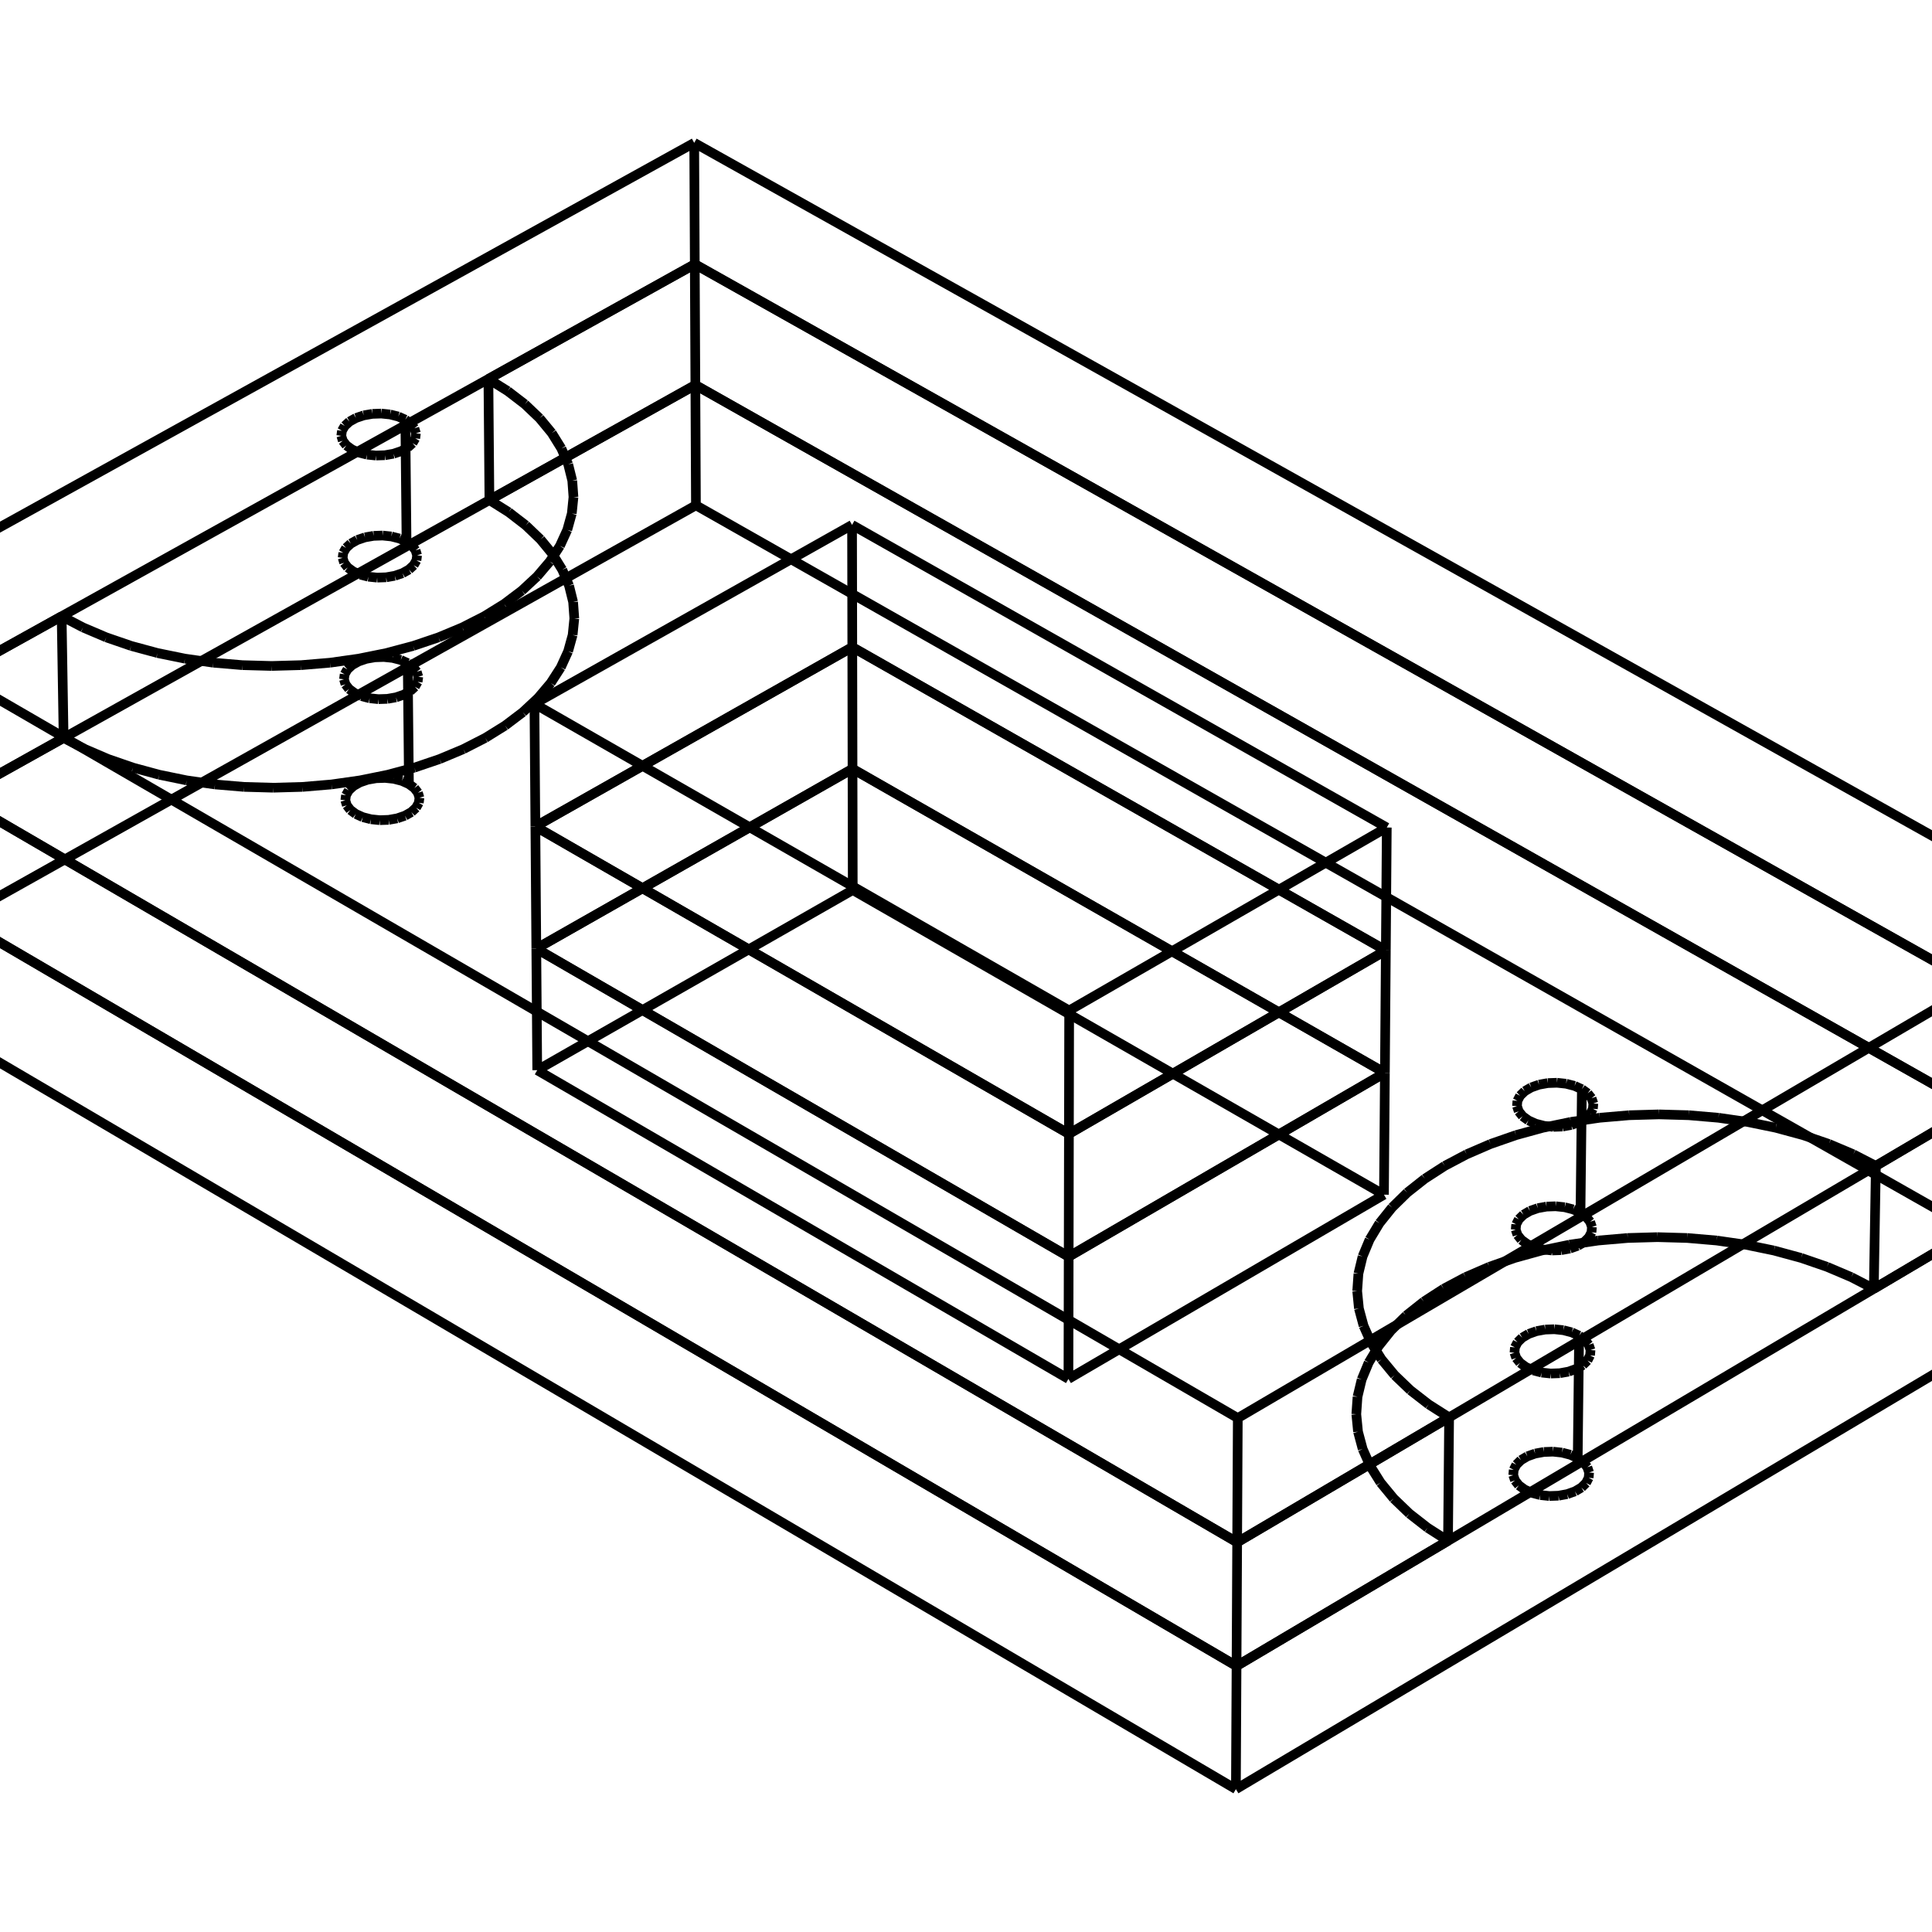
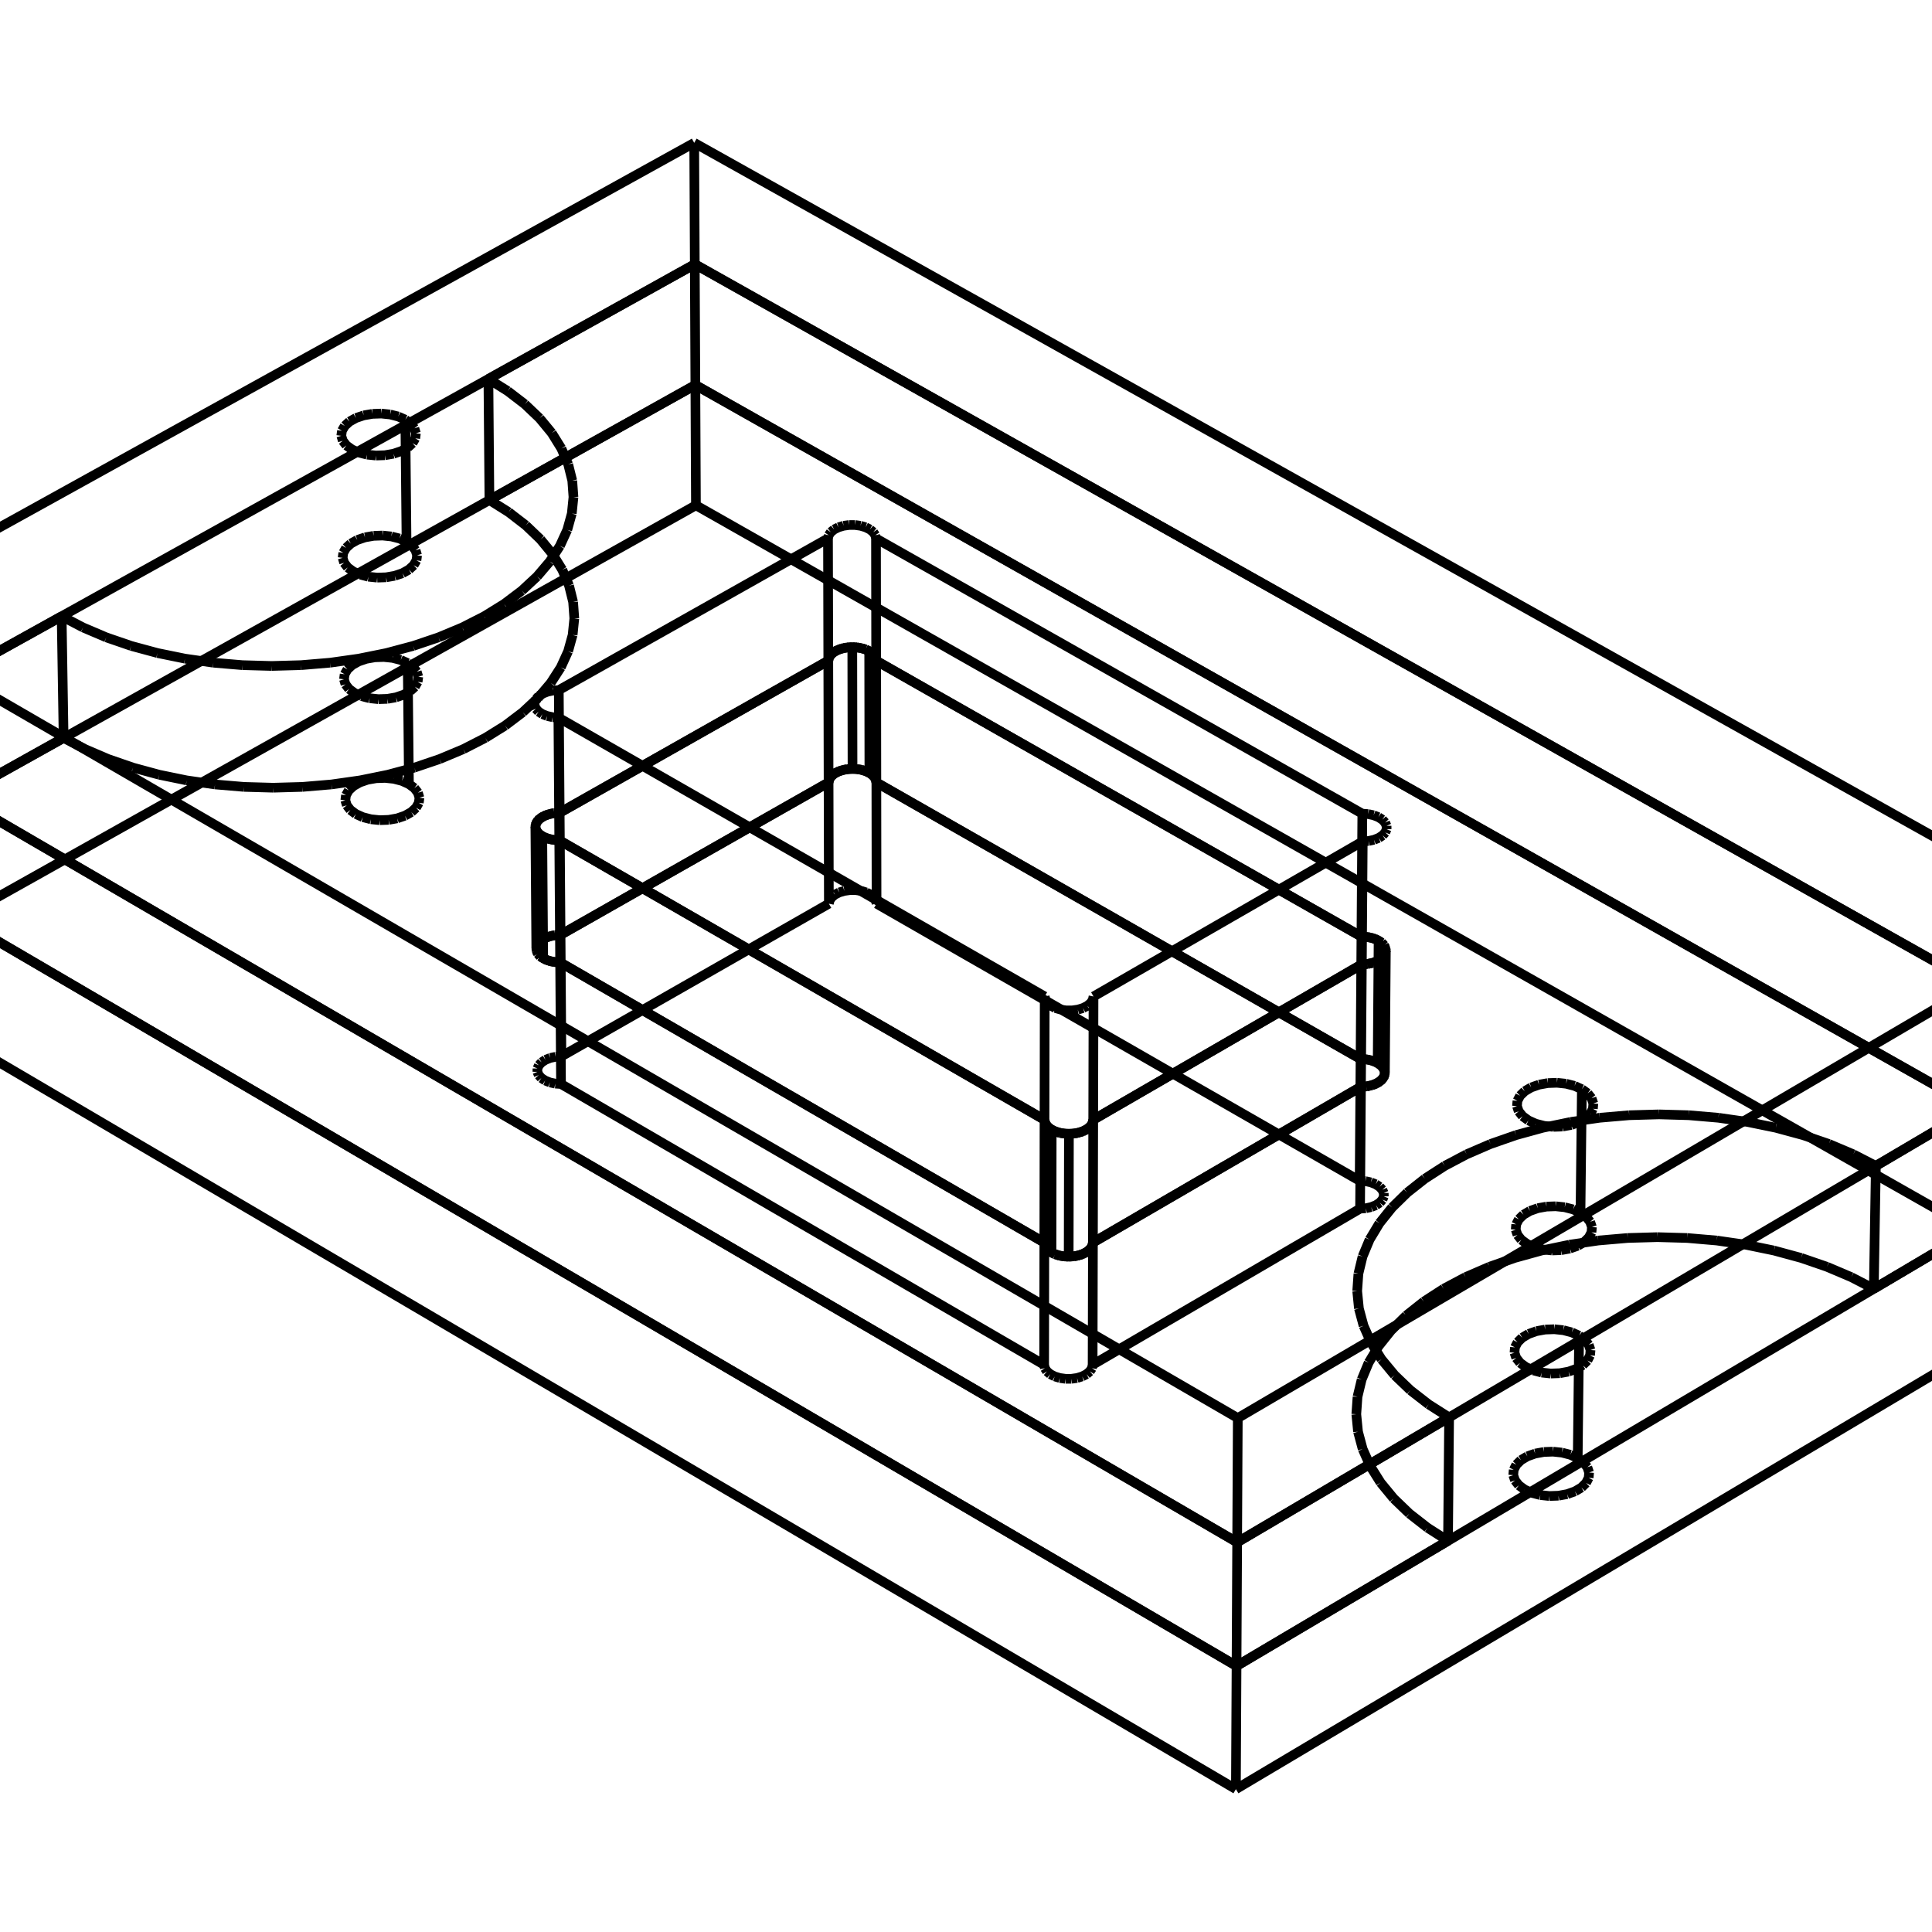
<svg xmlns="http://www.w3.org/2000/svg" viewBox="0 0 800 800">
-   <path d="M288.17,209.233 L287.935,159.422 M-61.196,354.456 L287.935,159.422 M-60.192,404.712 L-61.196,354.456 M288.17,209.233 L-60.192,404.712 M511.764,740.847 L512.022,689.86 M-60.192,404.712 L511.764,740.847 M-61.196,354.456 L512.022,689.86 M861.149,483.197 L512.022,689.86 M860.123,533.739 L861.149,483.197 M511.764,740.847 L860.123,533.739 M860.123,533.739 L288.17,209.233 M861.149,483.197 L287.935,159.422 M169.33,324.665 L171.58,326.327 M171.58,326.327 L173.062,328.252 M173.062,328.252 L173.688,330.33 M173.688,330.33 L173.423,332.439 M173.423,332.439 L172.28,334.457 M172.28,334.457 L170.327,336.266 M170.327,336.266 L167.676,337.762 M167.676,337.762 L164.482,338.856 M164.482,338.856 L160.93,339.486 M160.93,339.486 L157.227,339.614 M157.227,339.614 L153.589,339.232 M153.589,339.232 L150.227,338.364 M150.227,338.364 L147.338,337.059 M147.338,337.059 L145.09,335.395 M145.09,335.395 L143.612,333.467 M143.612,333.467 L142.991,331.388 M142.991,331.388 L143.262,329.279 M143.262,329.279 L144.409,327.263 M144.409,327.263 L146.365,325.456 M146.365,325.456 L149.016,323.964 M149.016,323.964 L152.208,322.873 M152.208,322.873 L155.755,322.245 M155.755,322.245 L159.452,322.118 M159.452,322.118 L163.085,322.498 M163.085,322.498 L166.443,323.364 M166.443,323.364 L169.33,324.665 M653.301,603.775 L655.679,605.52 M655.679,605.52 L657.282,607.542 M657.282,607.542 L658.015,609.724 M658.015,609.724 L657.836,611.938 M657.836,611.938 L656.754,614.058 M656.754,614.058 L654.832,615.958 M654.832,615.958 L652.181,617.528 M652.181,617.528 L648.956,618.678 M648.956,618.678 L645.343,619.339 M645.343,619.339 L641.554,619.473 M641.554,619.473 L637.809,619.072 M637.809,619.072 L634.326,618.161 M634.326,618.161 L631.309,616.791 M631.309,616.791 L628.931,615.042 M628.931,615.042 L627.333,613.018 M627.333,613.018 L626.605,610.835 M626.605,610.835 L626.79,608.621 M626.79,608.621 L627.877,606.503 M627.877,606.503 L629.802,604.606 M629.802,604.606 L632.453,603.039 M632.453,603.039 L635.676,601.893 M635.676,601.893 L639.283,601.234 M639.283,601.234 L643.067,601.1 M643.067,601.1 L646.806,601.5 M646.806,601.5 L650.284,602.409 M650.284,602.409 L653.301,603.775 M573.067,494.699 L353.109,368.539 M442.418,570.977 L573.067,494.699 M222.459,443.14 L442.418,570.977 M353.109,368.539 L222.459,443.14 M169.33,324.665 L168.834,274.589 M168.834,274.589 L165.94,273.291 M165.94,273.291 L162.575,272.427 M162.575,272.427 L158.935,272.048 M158.935,272.048 L155.229,272.175 M155.229,272.175 L151.674,272.801 M151.674,272.801 L148.475,273.89 M148.475,273.89 L145.819,275.379 M145.819,275.379 L143.859,277.181 M143.859,277.181 L142.709,279.193 M142.709,279.193 L142.437,281.297 M142.437,281.297 L143.059,283.371 M143.059,283.371 L144.54,285.295 M144.54,285.295 L146.793,286.956 M146.793,286.956 L149.689,288.257 M149.689,288.257 L153.057,289.123 M153.057,289.123 L156.703,289.504 M156.703,289.504 L160.414,289.377 M160.414,289.377 L163.974,288.749 M163.974,288.749 L167.175,287.657 M167.175,287.657 L169.832,286.164 M169.832,286.164 L171.79,284.359 M171.79,284.359 L172.935,282.345 M172.935,282.345 L173.201,280.241 M173.201,280.241 L172.573,278.168 M172.573,278.168 L171.089,276.247 M171.089,276.247 L168.834,274.589 M653.301,603.775 L653.872,553.081 M653.872,553.081 L650.849,551.717 M650.849,551.717 L647.362,550.81 M647.362,550.81 L643.615,550.412 M643.615,550.412 L639.823,550.545 M639.823,550.545 L636.207,551.203 M636.207,551.203 L632.978,552.347 M632.978,552.347 L630.321,553.91 M630.321,553.91 L628.392,555.803 M628.392,555.803 L627.302,557.916 M627.302,557.916 L627.117,560.125 M627.117,560.125 L627.846,562.304 M627.846,562.304 L629.449,564.324 M629.449,564.324 L631.831,566.068 M631.831,566.068 L634.856,567.435 M634.856,567.435 L638.346,568.345 M638.346,568.345 L642.1,568.745 M642.1,568.745 L645.897,568.611 M645.897,568.611 L649.518,567.951 M649.518,567.951 L652.75,566.804 M652.75,566.804 L655.407,565.237 M655.407,565.237 L657.333,563.341 M657.333,563.341 L658.417,561.227 M658.417,561.227 L658.597,559.016 M658.597,559.016 L657.862,556.84 M657.862,556.84 L656.256,554.822 M656.256,554.822 L653.872,553.081 M573.067,494.699 L573.456,444.243 M353.109,368.539 L353.013,318.364 M573.456,444.243 L353.013,318.364 M442.418,570.977 L442.518,520.354 M442.518,520.354 L573.456,444.243 M222.459,443.14 L222.075,392.799 M222.075,392.799 L442.518,520.354 M353.013,318.364 L222.075,392.799" stroke="black" stroke-width="4" fill="red" />
-   <path d="M287.698,109.395 L287.461,59.153 M287.461,59.153 L-63.215,253.28 M-62.203,303.979 L-63.215,253.28 M287.698,109.395 L-62.203,303.979 M512.281,638.642 L512.542,587.192 M-62.203,303.979 L512.281,638.642 M-63.215,253.28 L512.542,587.192 M512.542,587.192 L863.215,381.438 M862.18,432.43 L863.215,381.438 M512.281,638.642 L862.18,432.43 M862.18,432.43 L287.698,109.395 M863.215,381.438 L287.461,59.153 M573.846,393.563 L352.915,267.969 M442.618,469.505 L573.846,393.563 M221.688,342.235 L442.618,469.505 M352.915,267.969 L221.688,342.235 M654.445,502.16 L656.835,503.897 M656.835,503.897 L658.445,505.91 M658.445,505.91 L659.181,508.082 M659.181,508.082 L659.001,510.288 M659.001,510.288 L657.915,512.398 M657.915,512.398 L655.984,514.29 M655.984,514.29 L653.322,515.853 M653.322,515.853 L650.082,516.998 M650.082,516.998 L646.454,517.656 M646.454,517.656 L642.648,517.789 M642.648,517.789 L638.886,517.391 M638.886,517.391 L635.387,516.483 M635.387,516.483 L632.356,515.119 M632.356,515.119 L629.968,513.378 M629.968,513.378 L628.362,511.362 M628.362,511.362 L627.631,509.189 M627.631,509.189 L627.817,506.984 M627.817,506.984 L628.908,504.876 M628.908,504.876 L630.842,502.987 M630.842,502.987 L633.504,501.427 M633.504,501.427 L636.741,500.286 M636.741,500.286 L640.365,499.63 M640.365,499.63 L644.165,499.497 M644.165,499.497 L647.921,499.894 M647.921,499.894 L651.415,500.799 M651.415,500.799 L654.445,502.16 M168.335,224.295 L170.595,225.949 M170.595,225.949 L172.083,227.866 M172.083,227.866 L172.712,229.934 M172.712,229.934 L172.445,232.033 M172.445,232.033 L171.297,234.042 M171.297,234.042 L169.335,235.843 M169.335,235.843 L166.673,237.332 M166.673,237.332 L163.464,238.422 M163.464,238.422 L159.896,239.048 M159.896,239.048 L156.177,239.175 M156.177,239.175 L152.523,238.796 M152.523,238.796 L149.147,237.931 M149.147,237.931 L146.246,236.633 M146.246,236.633 L143.988,234.976 M143.988,234.976 L142.504,233.057 M142.504,233.057 L141.881,230.987 M141.881,230.987 L142.153,228.888 M142.153,228.888 L143.305,226.881 M143.305,226.881 L145.27,225.083 M145.27,225.083 L147.932,223.597 M147.932,223.597 L151.138,222.511 M151.138,222.511 L154.701,221.886 M154.701,221.886 L158.415,221.759 M158.415,221.759 L162.063,222.138 M162.063,222.138 L165.435,223 M165.435,223 L168.335,224.295 M168.335,224.295 L167.835,173.781 M167.835,173.781 L164.928,172.489 M164.928,172.489 L161.549,171.629 M161.549,171.629 L157.892,171.251 M157.892,171.251 L154.171,171.378 M154.171,171.378 L150.6,172.001 M150.6,172.001 L147.387,173.085 M147.387,173.085 L144.719,174.567 M144.719,174.567 L142.75,176.361 M142.75,176.361 L141.595,178.363 M141.595,178.363 L141.322,180.458 M141.322,180.458 L141.946,182.522 M141.946,182.522 L143.433,184.437 M143.433,184.437 L145.696,186.09 M145.696,186.09 L148.604,187.385 M148.604,187.385 L151.987,188.248 M151.987,188.248 L155.649,188.627 M155.649,188.627 L159.377,188.5 M159.377,188.5 L162.952,187.875 M162.952,187.875 L166.168,186.788 M166.168,186.788 L168.836,185.302 M168.836,185.302 L170.803,183.505 M170.803,183.505 L171.953,181.501 M171.953,181.501 L172.22,179.407 M172.22,179.407 L171.59,177.343 M171.59,177.343 L170.099,175.431 M170.099,175.431 L167.835,173.781 M654.445,502.16 L655.021,451.011 M655.021,451.011 L651.985,449.653 M651.985,449.653 L648.482,448.75 M648.482,448.75 L644.718,448.353 M644.718,448.353 L640.909,448.486 M640.909,448.486 L637.278,449.141 M637.278,449.141 L634.033,450.28 M634.033,450.28 L631.365,451.836 M631.365,451.836 L629.427,453.721 M629.427,453.721 L628.333,455.824 M628.333,455.824 L628.147,458.024 M628.147,458.024 L628.88,460.193 M628.88,460.193 L630.49,462.204 M630.49,462.204 L632.883,463.941 M632.883,463.941 L635.921,465.301 M635.921,465.301 L639.428,466.207 M639.428,466.207 L643.198,466.605 M643.198,466.605 L647.012,466.472 M647.012,466.472 L650.649,465.815 M650.649,465.815 L653.896,464.673 M653.896,464.673 L656.565,463.113 M656.565,463.113 L658.499,461.225 M658.499,461.225 L659.588,459.12 M659.588,459.12 L659.768,456.92 M659.768,456.92 L659.03,454.753 M659.03,454.753 L657.416,452.744 M657.416,452.744 L655.021,451.011 M573.846,393.563 L574.237,342.658 M352.915,267.969 L352.818,217.353 M574.237,342.658 L352.818,217.353 M442.618,469.505 L442.72,418.429 M442.72,418.429 L574.237,342.658 M221.688,342.235 L221.3,291.447 M221.3,291.447 L442.72,418.429 M352.818,217.353 L221.3,291.447" stroke="black" stroke-width="4" fill="red" />
-   <path d="M202.659,207.059 L202.237,156.921 M26.341,305.556 L25.529,255.19 M202.659,207.059 L210.641,212.081 M210.641,212.081 L217.711,217.531 M217.711,217.531 L223.8,223.356 M223.8,223.356 L228.85,229.502 M228.85,229.502 L232.81,235.91 M232.81,235.91 L235.641,242.52 M235.641,242.52 L237.312,249.269 M237.312,249.269 L237.807,256.091 M237.807,256.091 L237.117,262.922 M237.117,262.922 L235.248,269.695 M235.248,269.695 L232.216,276.345 M232.216,276.345 L228.048,282.807 M228.048,282.807 L222.781,289.019 M222.781,289.019 L216.467,294.919 M216.467,294.919 L209.164,300.449 M209.164,300.449 L200.942,305.556 M200.942,305.556 L191.88,310.188 M191.88,310.188 L182.066,314.301 M182.066,314.301 L171.595,317.852 M171.595,317.852 L160.568,320.807 M160.568,320.807 L149.093,323.137 M149.093,323.137 L137.283,324.818 M137.283,324.818 L125.254,325.833 M125.254,325.833 L113.122,326.173 M113.122,326.173 L101.007,325.833 M101.007,325.833 L89.029,324.818 M89.029,324.818 L77.304,323.137 M77.304,323.137 L65.946,320.807 M65.946,320.807 L55.069,317.852 M55.069,317.852 L44.776,314.301 M44.776,314.301 L35.169,310.188 M35.169,310.188 L26.341,305.556 M202.237,156.921 L210.236,161.932 M210.236,161.932 L217.321,167.369 M217.321,167.369 L223.423,173.18 M223.423,173.18 L228.484,179.312 M228.484,179.312 L232.453,185.705 M232.453,185.705 L235.289,192.3 M235.289,192.3 L236.964,199.033 M236.964,199.033 L237.459,205.84 M237.459,205.84 L236.768,212.655 M236.768,212.655 L234.895,219.412 M234.895,219.412 L231.856,226.047 M231.856,226.047 L227.678,232.494 M227.678,232.494 L222.4,238.691 M222.4,238.691 L216.071,244.578 M216.071,244.578 L208.752,250.095 M208.752,250.095 L200.512,255.19 M200.512,255.19 L191.43,259.812 M191.43,259.812 L181.594,263.915 M181.594,263.915 L171.1,267.458 M171.1,267.458 L160.049,270.407 M160.049,270.407 L148.549,272.731 M148.549,272.731 L136.714,274.408 M136.714,274.408 L124.657,275.421 M124.657,275.421 L112.499,275.76 M112.499,275.76 L100.358,275.421 M100.358,275.421 L88.353,274.408 M88.353,274.408 L76.602,272.731 M76.602,272.731 L65.22,270.407 M65.22,270.407 L54.319,267.458 M54.319,267.458 L44.004,263.915 M44.004,263.915 L34.376,259.812 M34.376,259.812 L25.529,255.19 M-61.196,354.456 L-62.203,303.979 M26.341,305.556 L-61.196,354.456 M25.529,255.19 L-62.203,303.979 M512.022,689.86 L512.281,638.642 M-61.196,354.456 L512.022,689.86 M-62.203,303.979 L512.281,638.642 M599.591,638.024 L600.047,586.918 M512.022,689.86 L599.591,638.024 M512.281,638.642 L600.047,586.918 M775.908,533.655 L776.753,482.777 M599.591,638.024 L591.124,632.612 M591.124,632.612 L583.603,626.75 M583.603,626.75 L577.099,620.497 M577.099,620.497 L571.675,613.915 M571.675,613.915 L567.381,607.066 M567.381,607.066 L564.256,600.019 M564.256,600.019 L562.33,592.842 M562.33,592.842 L561.617,585.604 M561.617,585.604 L562.123,578.375 M562.123,578.375 L563.841,571.224 M563.841,571.224 L566.751,564.221 M566.751,564.221 L570.824,557.431 M570.824,557.431 L576.019,550.92 M576.019,550.92 L582.285,544.749 M582.285,544.749 L589.559,538.976 M589.559,538.976 L597.771,533.655 M597.771,533.655 L606.843,528.837 M606.843,528.837 L616.685,524.567 M616.685,524.567 L627.206,520.884 M627.206,520.884 L638.304,517.823 M638.304,517.823 L649.873,515.412 M649.873,515.412 L661.805,513.674 M661.805,513.674 L673.986,512.625 M673.986,512.625 L686.301,512.274 M686.301,512.274 L698.634,512.625 M698.634,512.625 L710.867,513.674 M710.867,513.674 L722.887,515.412 M722.887,515.412 L734.578,517.823 M734.578,517.823 L745.83,520.884 M745.83,520.884 L756.536,524.567 M756.536,524.567 L766.594,528.837 M766.594,528.837 L775.908,533.655 M600.047,586.918 L591.56,581.517 M591.56,581.517 L584.022,575.669 M584.022,575.669 L577.503,569.429 M577.503,569.429 L572.067,562.861 M572.067,562.861 L567.763,556.027 M567.763,556.027 L564.631,548.996 M564.631,548.996 L562.7,541.834 M562.7,541.834 L561.985,534.612 M561.985,534.612 L562.492,527.398 M562.492,527.398 L564.214,520.264 M564.214,520.264 L567.13,513.275 M567.13,513.275 L571.212,506.501 M571.212,506.501 L576.419,500.004 M576.419,500.004 L582.698,493.846 M582.698,493.846 L589.988,488.086 M589.988,488.086 L598.219,482.777 M598.219,482.777 L607.31,477.97 M607.31,477.97 L617.175,473.709 M617.175,473.709 L627.718,470.034 M627.718,470.034 L638.841,466.98 M638.841,466.98 L650.436,464.574 M650.436,464.574 L662.394,462.84 M662.394,462.84 L674.602,461.793 M674.602,461.793 L686.945,461.443 M686.945,461.443 L699.305,461.793 M699.305,461.793 L711.566,462.84 M711.566,462.84 L723.612,464.574 M723.612,464.574 L735.329,466.98 M735.329,466.98 L746.607,470.034 M746.607,470.034 L757.337,473.709 M757.337,473.709 L767.417,477.97 M767.417,477.97 L776.753,482.777 M861.149,483.197 L862.18,432.43 M775.908,533.655 L861.149,483.197 M776.753,482.777 L862.18,432.43 M287.935,159.422 L287.698,109.395 M861.149,483.197 L287.935,159.422 M862.18,432.43 L287.698,109.395 M287.935,159.422 L202.659,207.059 M287.698,109.395 L202.237,156.921 M573.456,444.243 L573.846,393.563 M353.013,318.364 L352.915,267.969 M573.456,444.243 L353.013,318.364 M573.846,393.563 L352.915,267.969 M442.518,520.354 L442.618,469.505 M442.518,520.354 L573.456,444.243 M442.618,469.505 L573.846,393.563 M222.075,392.799 L221.688,342.235 M222.075,392.799 L442.518,520.354 M221.688,342.235 L442.618,469.505 M353.013,318.364 L222.075,392.799 M352.915,267.969 L221.688,342.235" stroke="black" stroke-width="4" fill="red" />
+   <path d="M288.17,209.233 L287.935,159.422 M-61.196,354.456 L287.935,159.422 M-60.192,404.712 L-61.196,354.456 M288.17,209.233 L-60.192,404.712 M511.764,740.847 L512.022,689.86 M-60.192,404.712 L511.764,740.847 M-61.196,354.456 L512.022,689.86 M861.149,483.197 L512.022,689.86 M860.123,533.739 L861.149,483.197 M511.764,740.847 L860.123,533.739 M860.123,533.739 L288.17,209.233 M861.149,483.197 L287.935,159.422 M169.33,324.665 L171.58,326.327 M171.58,326.327 L173.062,328.252 M173.062,328.252 L173.688,330.33 M173.688,330.33 L173.423,332.439 M173.423,332.439 L172.28,334.457 M172.28,334.457 L170.327,336.266 M170.327,336.266 L167.676,337.762 M167.676,337.762 L164.482,338.856 M164.482,338.856 L160.93,339.486 M160.93,339.486 L157.227,339.614 M157.227,339.614 L153.589,339.232 M153.589,339.232 L150.227,338.364 M150.227,338.364 L147.338,337.059 M147.338,337.059 L145.09,335.395 M145.09,335.395 L143.612,333.467 M143.612,333.467 L142.991,331.388 M142.991,331.388 L143.262,329.279 M143.262,329.279 L144.409,327.263 M144.409,327.263 L146.365,325.456 M146.365,325.456 L149.016,323.964 M149.016,323.964 L152.208,322.873 M152.208,322.873 L155.755,322.245 M155.755,322.245 L159.452,322.118 M159.452,322.118 L163.085,322.498 M163.085,322.498 L166.443,323.364 M166.443,323.364 L169.33,324.665 M653.301,603.775 L655.679,605.52 M655.679,605.52 L657.282,607.542 M657.282,607.542 L658.015,609.724 M658.015,609.724 L657.836,611.938 M657.836,611.938 L656.754,614.058 M656.754,614.058 L654.832,615.958 M654.832,615.958 L652.181,617.528 M652.181,617.528 L648.956,618.678 M648.956,618.678 L645.343,619.339 M645.343,619.339 L641.554,619.473 M641.554,619.473 L637.809,619.072 M637.809,619.072 L634.326,618.161 M634.326,618.161 L631.309,616.791 M631.309,616.791 L628.931,615.042 M628.931,615.042 L627.333,613.018 M627.333,613.018 L626.605,610.835 M626.605,610.835 L626.79,608.621 M626.79,608.621 L627.877,606.503 M627.877,606.503 L629.802,604.606 M629.802,604.606 L632.453,603.039 M632.453,603.039 L635.676,601.893 M635.676,601.893 L639.283,601.234 M639.283,601.234 L643.067,601.1 M643.067,601.1 L646.806,601.5 M646.806,601.5 L650.284,602.409 M650.284,602.409 L653.301,603.775 M362.959,374.188 L563.008,488.929 M563.008,488.929 L565.396,489.096 M565.396,489.096 L567.651,489.589 M567.651,489.589 L569.642,490.379 M569.642,490.379 L571.252,491.42 M571.252,491.42 L572.388,492.652 M572.388,492.652 L572.984,494.003 M572.984,494.003 L573.005,495.395 M573.005,495.395 L572.45,496.746 M572.45,496.746 L571.351,497.979 M571.351,497.979 L569.772,499.022 M569.772,499.022 L567.803,499.813 M567.803,499.813 L565.561,500.307 M565.561,500.307 L563.175,500.475 M563.175,500.475 L452.433,565.13 M452.433,565.13 L452.148,566.529 M452.148,566.529 L451.295,567.847 M451.295,567.847 L449.926,569.007 M449.926,569.007 L448.118,569.942 M448.118,569.942 L445.977,570.597 M445.977,570.597 L443.628,570.934 M443.628,570.934 L441.207,570.934 M441.207,570.934 L438.855,570.597 M438.855,570.597 L436.709,569.942 M436.709,569.942 L434.894,569.007 M434.894,569.007 L433.515,567.847 M433.515,567.847 L432.653,566.529 M432.653,566.529 L432.357,565.13 M432.357,565.13 L232.308,448.864 M232.308,448.864 L229.933,448.698 M229.933,448.698 L227.7,448.208 M227.7,448.208 L225.741,447.424 M225.741,447.424 L224.168,446.391 M224.168,446.391 L223.074,445.17 M223.074,445.17 L222.521,443.83 M222.521,443.83 L222.542,442.451 M222.542,442.451 L223.136,441.112 M223.136,441.112 L224.267,439.891 M224.267,439.891 L225.87,438.86 M225.87,438.86 L227.851,438.077 M227.851,438.077 L230.096,437.588 M230.096,437.588 L232.474,437.422 M232.474,437.422 L343.216,374.188 M343.216,374.188 L343.509,372.835 M343.509,372.835 L344.359,371.562 M344.359,371.562 L345.715,370.441 M345.715,370.441 L347.5,369.538 M347.5,369.538 L349.609,368.906 M349.609,368.906 L351.92,368.58 M351.92,368.58 L354.298,368.58 M354.298,368.58 L356.607,368.906 M356.607,368.906 L358.711,369.538 M358.711,369.538 L360.488,370.441 M360.488,370.441 L361.836,371.562 M361.836,371.562 L362.676,372.835 M362.676,372.835 L362.959,374.188 M169.33,324.665 L168.834,274.589 M168.834,274.589 L165.94,273.291 M165.94,273.291 L162.575,272.427 M162.575,272.427 L158.935,272.048 M158.935,272.048 L155.229,272.175 M155.229,272.175 L151.674,272.801 M151.674,272.801 L148.475,273.89 M148.475,273.89 L145.819,275.379 M145.819,275.379 L143.859,277.181 M143.859,277.181 L142.709,279.193 M142.709,279.193 L142.437,281.297 M142.437,281.297 L143.059,283.371 M143.059,283.371 L144.54,285.295 M144.54,285.295 L146.793,286.956 M146.793,286.956 L149.689,288.257 M149.689,288.257 L153.057,289.123 M153.057,289.123 L156.703,289.504 M156.703,289.504 L160.414,289.377 M160.414,289.377 L163.974,288.749 M163.974,288.749 L167.175,287.657 M167.175,287.657 L169.832,286.164 M169.832,286.164 L171.79,284.359 M171.79,284.359 L172.935,282.345 M172.935,282.345 L173.201,280.241 M173.201,280.241 L172.573,278.168 M172.573,278.168 L171.089,276.247 M171.089,276.247 L168.834,274.589 M653.301,603.775 L653.872,553.081 M653.872,553.081 L650.849,551.717 M650.849,551.717 L647.362,550.81 M647.362,550.81 L643.615,550.412 M643.615,550.412 L639.823,550.545 M639.823,550.545 L636.207,551.203 M636.207,551.203 L632.978,552.347 M632.978,552.347 L630.321,553.91 M630.321,553.91 L628.392,555.803 M628.392,555.803 L627.302,557.916 M627.302,557.916 L627.117,560.125 M627.117,560.125 L627.846,562.304 M627.846,562.304 L629.449,564.324 M629.449,564.324 L631.831,566.068 M631.831,566.068 L634.856,567.435 M634.856,567.435 L638.346,568.345 M638.346,568.345 L642.1,568.745 M642.1,568.745 L645.897,568.611 M645.897,568.611 L649.518,567.951 M649.518,567.951 L652.75,566.804 M652.75,566.804 L655.407,565.237 M655.407,565.237 L657.333,563.341 M657.333,563.341 L658.417,561.227 M658.417,561.227 L658.597,559.016 M658.597,559.016 L657.862,556.84 M657.862,556.84 L656.256,554.822 M656.256,554.822 L653.872,553.081 M362.959,374.188 L362.884,324 M563.008,488.929 L563.373,438.485 M362.884,324 L563.373,438.485 M563.541,450.006 L565.933,449.838 M565.933,449.838 L568.18,449.345 M568.18,449.345 L570.153,448.556 M570.153,448.556 L571.736,447.516 M571.736,447.516 L572.837,446.286 M572.837,446.286 L573.394,444.937 M573.394,444.937 L573.372,443.548 M573.372,443.548 L572.775,442.2 M572.775,442.2 L571.636,440.971 M571.636,440.971 L570.022,439.933 M570.022,439.933 L568.027,439.145 M568.027,439.145 L565.767,438.653 M565.767,438.653 L563.373,438.485 M563.175,500.475 L563.541,450.006 M452.433,565.13 L452.555,514.52 M563.541,450.006 L452.555,514.52 M432.435,514.52 L432.731,515.915 M432.731,515.915 L433.596,517.23 M433.596,517.23 L434.977,518.388 M434.977,518.388 L436.797,519.321 M436.797,519.321 L438.947,519.975 M438.947,519.975 L441.304,520.311 M441.304,520.311 L443.731,520.311 M443.731,520.311 L446.085,519.975 M446.085,519.975 L448.231,519.321 M448.231,519.321 L450.043,518.388 M450.043,518.388 L451.415,517.23 M451.415,517.23 L452.269,515.915 M452.269,515.915 L452.555,514.52 M432.357,565.13 L432.435,514.52 M232.308,448.864 L231.945,398.51 M432.435,514.52 L231.945,398.51 M232.111,387.093 L229.728,387.259 M229.728,387.259 L227.478,387.746 M227.478,387.746 L225.492,388.527 M225.492,388.527 L223.886,389.557 M223.886,389.557 L222.753,390.775 M222.753,390.775 L222.158,392.11 M222.158,392.11 L222.137,393.487 M222.137,393.487 L222.69,394.823 M222.69,394.823 L223.787,396.042 M223.787,396.042 L225.363,397.073 M225.363,397.073 L227.327,397.855 M227.327,397.855 L229.564,398.344 M229.564,398.344 L231.945,398.51 M232.474,437.422 L232.111,387.093 M343.216,374.188 L343.097,324 M232.111,387.093 L343.097,324 M362.884,324 L362.6,322.651 M362.6,322.651 L361.759,321.38 M361.759,321.38 L360.408,320.262 M360.408,320.262 L358.626,319.361 M358.626,319.361 L356.518,318.73 M356.518,318.73 L354.204,318.405 M354.204,318.405 L351.821,318.405 M351.821,318.405 L349.505,318.73 M349.505,318.73 L347.391,319.361 M347.391,319.361 L345.603,320.262 M345.603,320.262 L344.243,321.38 M344.243,321.38 L343.391,322.651 M343.391,322.651 L343.097,324" stroke="black" stroke-width="4" fill="red" />
+   <path d="M287.698,109.395 L287.461,59.153 M287.461,59.153 L-63.215,253.28 M-62.203,303.979 L-63.215,253.28 M287.698,109.395 L-62.203,303.979 M512.281,638.642 L512.542,587.192 M-62.203,303.979 L512.281,638.642 M-63.215,253.28 L512.542,587.192 M512.542,587.192 L863.215,381.438 M862.18,432.43 L863.215,381.438 M512.281,638.642 L862.18,432.43 M862.18,432.43 L287.698,109.395 M863.215,381.438 L287.461,59.153 M362.808,273.593 L563.741,387.819 M563.741,387.819 L566.14,387.985 M566.14,387.985 L568.405,388.476 M568.405,388.476 L570.404,389.263 M570.404,389.263 L572.022,390.299 M572.022,390.299 L573.163,391.525 M573.163,391.525 L573.762,392.87 M573.762,392.87 L573.783,394.256 M573.783,394.256 L573.226,395.601 M573.226,395.601 L572.122,396.829 M572.122,396.829 L570.536,397.867 M570.536,397.867 L568.559,398.654 M568.559,398.654 L566.306,399.146 M566.306,399.146 L563.909,399.313 M563.909,399.313 L452.678,463.683 M452.678,463.683 L452.392,465.076 M452.392,465.076 L451.536,466.388 M451.536,466.388 L450.16,467.543 M450.16,467.543 L448.344,468.474 M448.344,468.474 L446.194,469.126 M446.194,469.126 L443.834,469.463 M443.834,469.463 L441.402,469.463 M441.402,469.463 L439.04,469.126 M439.04,469.126 L436.884,468.474 M436.884,468.474 L435.061,467.543 M435.061,467.543 L433.676,466.388 M433.676,466.388 L432.81,465.076 M432.81,465.076 L432.513,463.683 M432.513,463.683 L231.58,347.933 M231.58,347.933 L229.194,347.767 M229.194,347.767 L226.952,347.28 M226.952,347.28 L224.984,346.499 M224.984,346.499 L223.404,345.471 M223.404,345.471 L222.305,344.255 M222.305,344.255 L221.75,342.921 M221.75,342.921 L221.772,341.548 M221.772,341.548 L222.368,340.215 M222.368,340.215 L223.504,339 M223.504,339 L225.114,337.973 M225.114,337.973 L227.104,337.194 M227.104,337.194 L229.358,336.707 M229.358,336.707 L231.747,336.542 M231.747,336.542 L342.978,273.593 M342.978,273.593 L343.273,272.246 M343.273,272.246 L344.127,270.978 M344.127,270.978 L345.489,269.863 M345.489,269.863 L347.282,268.964 M347.282,268.964 L349.4,268.334 M349.4,268.334 L351.721,268.01 M351.721,268.01 L354.11,268.01 M354.11,268.01 L356.428,268.334 M356.428,268.334 L358.541,268.964 M358.541,268.964 L360.327,269.863 M360.327,269.863 L361.681,270.978 M361.681,270.978 L362.524,272.246 M362.524,272.246 L362.808,273.593 M654.445,502.16 L656.835,503.897 M656.835,503.897 L658.445,505.91 M658.445,505.91 L659.181,508.082 M659.181,508.082 L659.001,510.288 M659.001,510.288 L657.915,512.398 M657.915,512.398 L655.984,514.29 M655.984,514.29 L653.322,515.853 M653.322,515.853 L650.082,516.998 M650.082,516.998 L646.454,517.656 M646.454,517.656 L642.648,517.789 M642.648,517.789 L638.886,517.391 M638.886,517.391 L635.387,516.483 M635.387,516.483 L632.356,515.119 M632.356,515.119 L629.968,513.378 M629.968,513.378 L628.362,511.362 M628.362,511.362 L627.631,509.189 M627.631,509.189 L627.817,506.984 M627.817,506.984 L628.908,504.876 M628.908,504.876 L630.842,502.987 M630.842,502.987 L633.504,501.427 M633.504,501.427 L636.741,500.286 M636.741,500.286 L640.365,499.63 M640.365,499.63 L644.165,499.497 M644.165,499.497 L647.921,499.894 M647.921,499.894 L651.415,500.799 M651.415,500.799 L654.445,502.16 M168.335,224.295 L170.595,225.949 M170.595,225.949 L172.083,227.866 M172.083,227.866 L172.712,229.934 M172.712,229.934 L172.445,232.033 M172.445,232.033 L171.297,234.042 M171.297,234.042 L169.335,235.843 M169.335,235.843 L166.673,237.332 M166.673,237.332 L163.464,238.422 M163.464,238.422 L159.896,239.048 M159.896,239.048 L156.177,239.175 M156.177,239.175 L152.523,238.796 M152.523,238.796 L149.147,237.931 M149.147,237.931 L146.246,236.633 M146.246,236.633 L143.988,234.976 M143.988,234.976 L142.504,233.057 M142.504,233.057 L141.881,230.987 M141.881,230.987 L142.153,228.888 M142.153,228.888 L143.305,226.881 M143.305,226.881 L145.27,225.083 M145.27,225.083 L147.932,223.597 M147.932,223.597 L151.138,222.511 M151.138,222.511 L154.701,221.886 M154.701,221.886 L158.415,221.759 M158.415,221.759 L162.063,222.138 M162.063,222.138 L165.435,223 M165.435,223 L168.335,224.295 M168.335,224.295 L167.835,173.781 M167.835,173.781 L164.928,172.489 M164.928,172.489 L161.549,171.629 M161.549,171.629 L157.892,171.251 M157.892,171.251 L154.171,171.378 M154.171,171.378 L150.6,172.001 M150.6,172.001 L147.387,173.085 M147.387,173.085 L144.719,174.567 M144.719,174.567 L142.75,176.361 M142.75,176.361 L141.595,178.363 M141.595,178.363 L141.322,180.458 M141.322,180.458 L141.946,182.522 M141.946,182.522 L143.433,184.437 M143.433,184.437 L145.696,186.09 M145.696,186.09 L148.604,187.385 M148.604,187.385 L151.987,188.248 M151.987,188.248 L155.649,188.627 M155.649,188.627 L159.377,188.5 M159.377,188.5 L162.952,187.875 M162.952,187.875 L166.168,186.788 M166.168,186.788 L168.836,185.302 M168.836,185.302 L170.803,183.505 M170.803,183.505 L171.953,181.501 M171.953,181.501 L172.22,179.407 M172.22,179.407 L171.59,177.343 M171.59,177.343 L170.099,175.431 M170.099,175.431 L167.835,173.781 M654.445,502.16 L655.021,451.011 M655.021,451.011 L651.985,449.653 M651.985,449.653 L648.482,448.75 M648.482,448.75 L644.718,448.353 M644.718,448.353 L640.909,448.486 M640.909,448.486 L637.278,449.141 M637.278,449.141 L634.033,450.28 M634.033,450.28 L631.365,451.836 M631.365,451.836 L629.427,453.721 M629.427,453.721 L628.333,455.824 M628.333,455.824 L628.147,458.024 M628.147,458.024 L628.88,460.193 M628.88,460.193 L630.49,462.204 M630.49,462.204 L632.883,463.941 M632.883,463.941 L635.921,465.301 M635.921,465.301 L639.428,466.207 M639.428,466.207 L643.198,466.605 M643.198,466.605 L647.012,466.472 M647.012,466.472 L650.649,465.815 M650.649,465.815 L653.896,464.673 M653.896,464.673 L656.565,463.113 M656.565,463.113 L658.499,461.225 M658.499,461.225 L659.588,459.12 M659.588,459.12 L659.768,456.92 M659.768,456.92 L659.03,454.753 M659.03,454.753 L657.416,452.744 M657.416,452.744 L655.021,451.011 M362.808,273.593 L362.732,222.964 M563.741,387.819 L564.11,336.927 M362.732,222.964 L564.11,336.927 M564.279,348.396 L566.681,348.229 M566.681,348.229 L568.939,347.738 M568.939,347.738 L570.92,346.952 M570.92,346.952 L572.51,345.917 M572.51,345.917 L573.617,344.692 M573.617,344.692 L574.175,343.35 M574.175,343.35 L574.153,341.967 M574.153,341.967 L573.553,340.625 M573.553,340.625 L572.409,339.402 M572.409,339.402 L570.788,338.368 M570.788,338.368 L568.785,337.583 M568.785,337.583 L566.515,337.094 M566.515,337.094 L564.11,336.927 M563.909,399.313 L564.279,348.396 M452.678,463.683 L452.801,412.62 M564.279,348.396 L452.801,412.62 M432.591,412.62 L432.889,414.01 M432.889,414.01 L433.757,415.319 M433.757,415.319 L435.145,416.471 M435.145,416.471 L436.973,417.4 M436.973,417.4 L439.133,418.051 M439.133,418.051 L441.501,418.386 M441.501,418.386 L443.938,418.386 M443.938,418.386 L446.303,418.051 M446.303,418.051 L448.458,417.4 M448.458,417.4 L450.278,416.471 M450.278,416.471 L451.657,415.319 M451.657,415.319 L452.515,414.01 M452.515,414.01 L452.801,412.62 M432.513,463.683 L432.591,412.62 M231.58,347.933 L231.213,297.132 M432.591,412.62 L231.213,297.132 M231.381,285.768 L228.987,285.933 M228.987,285.933 L226.728,286.418 M226.728,286.418 L224.733,287.195 M224.733,287.195 L223.12,288.22 M223.12,288.22 L221.981,289.433 M221.981,289.433 L221.384,290.762 M221.384,290.762 L221.362,292.132 M221.362,292.132 L221.918,293.463 M221.918,293.463 L223.02,294.676 M223.02,294.676 L224.603,295.702 M224.603,295.702 L226.575,296.481 M226.575,296.481 L228.822,296.967 M228.822,296.967 L231.213,297.132 M231.747,336.542 L231.381,285.768 M342.978,273.593 L342.859,222.964 M231.381,285.768 L342.859,222.964 M362.732,222.964 L362.448,221.62 M362.448,221.62 L361.602,220.355 M361.602,220.355 L360.246,219.242 M360.246,219.242 L358.456,218.346 M358.456,218.346 L356.338,217.717 M356.338,217.717 L354.015,217.394 M354.015,217.394 L351.621,217.394 M351.621,217.394 L349.295,217.717 M349.295,217.717 L347.172,218.346 M347.172,218.346 L345.375,219.242 M345.375,219.242 L344.01,220.355 M344.01,220.355 L343.154,221.62 M343.154,221.62 L342.859,222.964" stroke="black" stroke-width="4" fill="red" />
+   <path d="M202.659,207.059 L202.237,156.921 M26.341,305.556 L25.529,255.19 M202.659,207.059 L210.641,212.081 M210.641,212.081 L217.711,217.531 M217.711,217.531 L223.8,223.356 M223.8,223.356 L228.85,229.502 M228.85,229.502 L232.81,235.91 M232.81,235.91 L235.641,242.52 M235.641,242.52 L237.312,249.269 M237.312,249.269 L237.807,256.091 M237.807,256.091 L237.117,262.922 M237.117,262.922 L235.248,269.695 M235.248,269.695 L232.216,276.345 M232.216,276.345 L228.048,282.807 M228.048,282.807 L222.781,289.019 M222.781,289.019 L216.467,294.919 M216.467,294.919 L209.164,300.449 M209.164,300.449 L200.942,305.556 M200.942,305.556 L191.88,310.188 M191.88,310.188 L182.066,314.301 M182.066,314.301 L171.595,317.852 M171.595,317.852 L160.568,320.807 M160.568,320.807 L149.093,323.137 M149.093,323.137 L137.283,324.818 M137.283,324.818 L125.254,325.833 M125.254,325.833 L113.122,326.173 M113.122,326.173 L101.007,325.833 M101.007,325.833 L89.029,324.818 M89.029,324.818 L77.304,323.137 M77.304,323.137 L65.946,320.807 M65.946,320.807 L55.069,317.852 M55.069,317.852 L44.776,314.301 M44.776,314.301 L35.169,310.188 M35.169,310.188 L26.341,305.556 M202.237,156.921 L210.236,161.932 M210.236,161.932 L217.321,167.369 M217.321,167.369 L223.423,173.18 M223.423,173.18 L228.484,179.312 M228.484,179.312 L232.453,185.705 M232.453,185.705 L235.289,192.3 M235.289,192.3 L236.964,199.033 M236.964,199.033 L237.459,205.84 M237.459,205.84 L236.768,212.655 M236.768,212.655 L234.895,219.412 M234.895,219.412 L231.856,226.047 M231.856,226.047 L227.678,232.494 M227.678,232.494 L222.4,238.691 M222.4,238.691 L216.071,244.578 M216.071,244.578 L208.752,250.095 M208.752,250.095 L200.512,255.19 M200.512,255.19 L191.43,259.812 M191.43,259.812 L181.594,263.915 M181.594,263.915 L171.1,267.458 M171.1,267.458 L160.049,270.407 M160.049,270.407 L148.549,272.731 M148.549,272.731 L136.714,274.408 M136.714,274.408 L124.657,275.421 M124.657,275.421 L112.499,275.76 M112.499,275.76 L100.358,275.421 M100.358,275.421 L88.353,274.408 M88.353,274.408 L76.602,272.731 M76.602,272.731 L65.22,270.407 M65.22,270.407 L54.319,267.458 M54.319,267.458 L44.004,263.915 M44.004,263.915 L34.376,259.812 M34.376,259.812 L25.529,255.19 M-61.196,354.456 L-62.203,303.979 M26.341,305.556 L-61.196,354.456 M25.529,255.19 L-62.203,303.979 M512.022,689.86 L512.281,638.642 M-61.196,354.456 L512.022,689.86 M-62.203,303.979 L512.281,638.642 M599.591,638.024 L600.047,586.918 M512.022,689.86 L599.591,638.024 M512.281,638.642 L600.047,586.918 M775.908,533.655 L776.753,482.777 M599.591,638.024 L591.124,632.612 M591.124,632.612 L583.603,626.75 M583.603,626.75 L577.099,620.497 M577.099,620.497 L571.675,613.915 M571.675,613.915 L567.381,607.066 M567.381,607.066 L564.256,600.019 M564.256,600.019 L562.33,592.842 M562.33,592.842 L561.617,585.604 M561.617,585.604 L562.123,578.375 M562.123,578.375 L563.841,571.224 M563.841,571.224 L566.751,564.221 M566.751,564.221 L570.824,557.431 M570.824,557.431 L576.019,550.92 M576.019,550.92 L582.285,544.749 M582.285,544.749 L589.559,538.976 M589.559,538.976 L597.771,533.655 M597.771,533.655 L606.843,528.837 M606.843,528.837 L616.685,524.567 M616.685,524.567 L627.206,520.884 M627.206,520.884 L638.304,517.823 M638.304,517.823 L649.873,515.412 M649.873,515.412 L661.805,513.674 M661.805,513.674 L673.986,512.625 M673.986,512.625 L686.301,512.274 M686.301,512.274 L698.634,512.625 M698.634,512.625 L710.867,513.674 M710.867,513.674 L722.887,515.412 M722.887,515.412 L734.578,517.823 M734.578,517.823 L745.83,520.884 M745.83,520.884 L756.536,524.567 M756.536,524.567 L766.594,528.837 M766.594,528.837 L775.908,533.655 M600.047,586.918 L591.56,581.517 M591.56,581.517 L584.022,575.669 M584.022,575.669 L577.503,569.429 M577.503,569.429 L572.067,562.861 M572.067,562.861 L567.763,556.027 M567.763,556.027 L564.631,548.996 M564.631,548.996 L562.7,541.834 M562.7,541.834 L561.985,534.612 M561.985,534.612 L562.492,527.398 M562.492,527.398 L564.214,520.264 M564.214,520.264 L567.13,513.275 M567.13,513.275 L571.212,506.501 M571.212,506.501 L576.419,500.004 M576.419,500.004 L582.698,493.846 M582.698,493.846 L589.988,488.086 M589.988,488.086 L598.219,482.777 M598.219,482.777 L607.31,477.97 M607.31,477.97 L617.175,473.709 M617.175,473.709 L627.718,470.034 M627.718,470.034 L638.841,466.98 M638.841,466.98 L650.436,464.574 M650.436,464.574 L662.394,462.84 M662.394,462.84 L674.602,461.793 M674.602,461.793 L686.945,461.443 M686.945,461.443 L699.305,461.793 M699.305,461.793 L711.566,462.84 M711.566,462.84 L723.612,464.574 M723.612,464.574 L735.329,466.98 M735.329,466.98 L746.607,470.034 M746.607,470.034 L757.337,473.709 M757.337,473.709 L767.417,477.97 M767.417,477.97 L776.753,482.777 M861.149,483.197 L862.18,432.43 M775.908,533.655 L861.149,483.197 M776.753,482.777 L862.18,432.43 M287.935,159.422 L287.698,109.395 M861.149,483.197 L287.935,159.422 M862.18,432.43 L287.698,109.395 M287.935,159.422 L202.659,207.059 M287.698,109.395 L202.237,156.921 M362.884,324 L362.808,273.593 M563.373,438.485 L563.741,387.819 M362.884,324 L563.373,438.485 M362.808,273.593 L563.741,387.819 M570.465,440.171 L570.849,389.501 M563.373,438.485 L565.325,438.596 M565.325,438.596 L567.204,438.923 M567.204,438.923 L568.94,439.455 M568.94,439.455 L570.465,440.171 M563.741,387.819 L565.696,387.929 M565.696,387.929 L567.58,388.256 M567.58,388.256 L569.32,388.786 M569.32,388.786 L570.849,389.501 M573.456,444.243 L573.846,393.563 M570.465,440.171 L571.722,441.043 M571.722,441.043 L572.661,442.039 M572.661,442.039 L573.246,443.119 M573.246,443.119 L573.456,444.243 M570.849,389.501 L572.108,390.371 M572.108,390.371 L573.049,391.364 M573.049,391.364 L573.636,392.442 M573.636,392.442 L573.846,393.563 M563.541,450.006 L563.909,399.313 M573.456,444.243 L573.225,445.525 M573.225,445.525 L572.504,446.742 M572.504,446.742 L571.329,447.835 M571.329,447.835 L569.759,448.748 M569.759,448.748 L567.873,449.435 M567.873,449.435 L565.765,449.861 M565.765,449.861 L563.541,450.006 M573.846,393.563 L573.614,394.842 M573.614,394.842 L572.892,396.057 M572.892,396.057 L571.715,397.148 M571.715,397.148 L570.141,398.058 M570.141,398.058 L568.251,398.744 M568.251,398.744 L566.138,399.169 M566.138,399.169 L563.909,399.313 M452.555,514.52 L452.678,463.683 M563.541,450.006 L452.555,514.52 M563.909,399.313 L452.678,463.683 M442.518,520.354 L442.618,469.505 M452.555,514.52 L452.309,515.817 M452.309,515.817 L451.571,517.05 M451.571,517.05 L450.377,518.156 M450.377,518.156 L448.788,519.081 M448.788,519.081 L446.882,519.776 M446.882,519.776 L444.757,520.208 M444.757,520.208 L442.518,520.354 M452.678,463.683 L452.431,464.978 M452.431,464.978 L451.691,466.209 M451.691,466.209 L450.495,467.312 M450.495,467.312 L448.902,468.234 M448.902,468.234 L446.993,468.928 M446.993,468.928 L444.863,469.359 M444.863,469.359 L442.618,469.505 M435.395,518.644 L435.48,467.799 M442.518,520.354 L440.554,520.242 M440.554,520.242 L438.664,519.91 M438.664,519.91 L436.922,519.37 M436.922,519.37 L435.395,518.644 M442.618,469.505 L440.65,469.393 M440.65,469.393 L438.756,469.062 M438.756,469.062 L437.011,468.523 M437.011,468.523 L435.48,467.799 M432.435,514.52 L432.513,463.683 M435.395,518.644 L434.141,517.76 M434.141,517.76 L433.207,516.752 M433.207,516.752 L432.632,515.657 M432.632,515.657 L432.435,514.52 M435.48,467.799 L434.223,466.917 M434.223,466.917 L433.287,465.911 M433.287,465.911 L432.71,464.819 M432.71,464.819 L432.513,463.683 M231.945,398.51 L231.58,347.933 M432.435,514.52 L231.945,398.51 M432.513,463.683 L231.58,347.933 M224.929,396.836 L224.548,346.263 M231.945,398.51 L230.004,398.4 M230.004,398.4 L228.14,398.075 M228.14,398.075 L226.427,397.547 M226.427,397.547 L224.929,396.836 M231.58,347.933 L229.635,347.823 M229.635,347.823 L227.767,347.499 M227.767,347.499 L226.05,346.972 M226.05,346.972 L224.548,346.263 M222.075,392.799 L221.688,342.235 M224.929,396.836 L223.704,395.971 M223.704,395.971 L222.799,394.983 M222.799,394.983 L222.249,393.912 M222.249,393.912 L222.075,392.799 M224.548,346.263 L223.321,345.4 M223.321,345.4 L222.414,344.415 M222.414,344.415 L221.863,343.346 M221.863,343.346 L221.688,342.235 M232.111,387.093 L231.747,336.542 M222.075,392.799 L222.344,391.528 M222.344,391.528 L223.098,390.322 M223.098,390.322 L224.3,389.241 M224.3,389.241 L225.89,388.337 M225.89,388.337 L227.786,387.658 M227.786,387.658 L229.895,387.236 M229.895,387.236 L232.111,387.093 M221.688,342.235 L221.958,340.967 M221.958,340.967 L222.714,339.764 M222.714,339.764 L223.919,338.685 M223.919,338.685 L225.512,337.783 M225.512,337.783 L227.413,337.105 M227.413,337.105 L229.526,336.685 M229.526,336.685 L231.747,336.542 M343.097,324 L342.978,273.593 M232.111,387.093 L343.097,324 M231.747,336.542 L342.978,273.593 M353.013,318.364 L352.915,267.969 M343.097,324 L343.351,322.745 M343.351,322.745 L344.089,321.554 M344.089,321.554 L345.272,320.485 M345.272,320.485 L346.842,319.593 M346.842,319.593 L348.72,318.922 M348.72,318.922 L350.812,318.505 M350.812,318.505 L353.013,318.364 M342.978,273.593 L343.233,272.341 M343.233,272.341 L343.972,271.152 M343.972,271.152 L345.158,270.086 M345.158,270.086 L346.731,269.195 M346.731,269.195 L348.613,268.526 M348.613,268.526 L350.71,268.11 M350.71,268.11 L352.915,267.969 M359.999,320.014 L359.917,269.615 M353.013,318.364 L354.941,318.472 M354.941,318.472 L356.795,318.793 M356.795,318.793 L358.503,319.313 M358.503,319.313 L359.999,320.014 M352.915,267.969 L354.848,268.077 M354.848,268.077 L356.706,268.397 M356.706,268.397 L358.418,268.916 M358.418,268.916 L359.917,269.615 M359.999,320.014 L361.226,320.868 M361.226,320.868 L362.137,321.843 M362.137,321.843 L362.697,322.9 M362.697,322.9 L362.884,324 M359.917,269.615 L361.147,270.468 M361.147,270.468 L362.06,271.44 M362.06,271.44 L362.621,272.495 M362.621,272.495 L362.808,273.593" stroke="black" stroke-width="4" fill="red" />
</svg>
